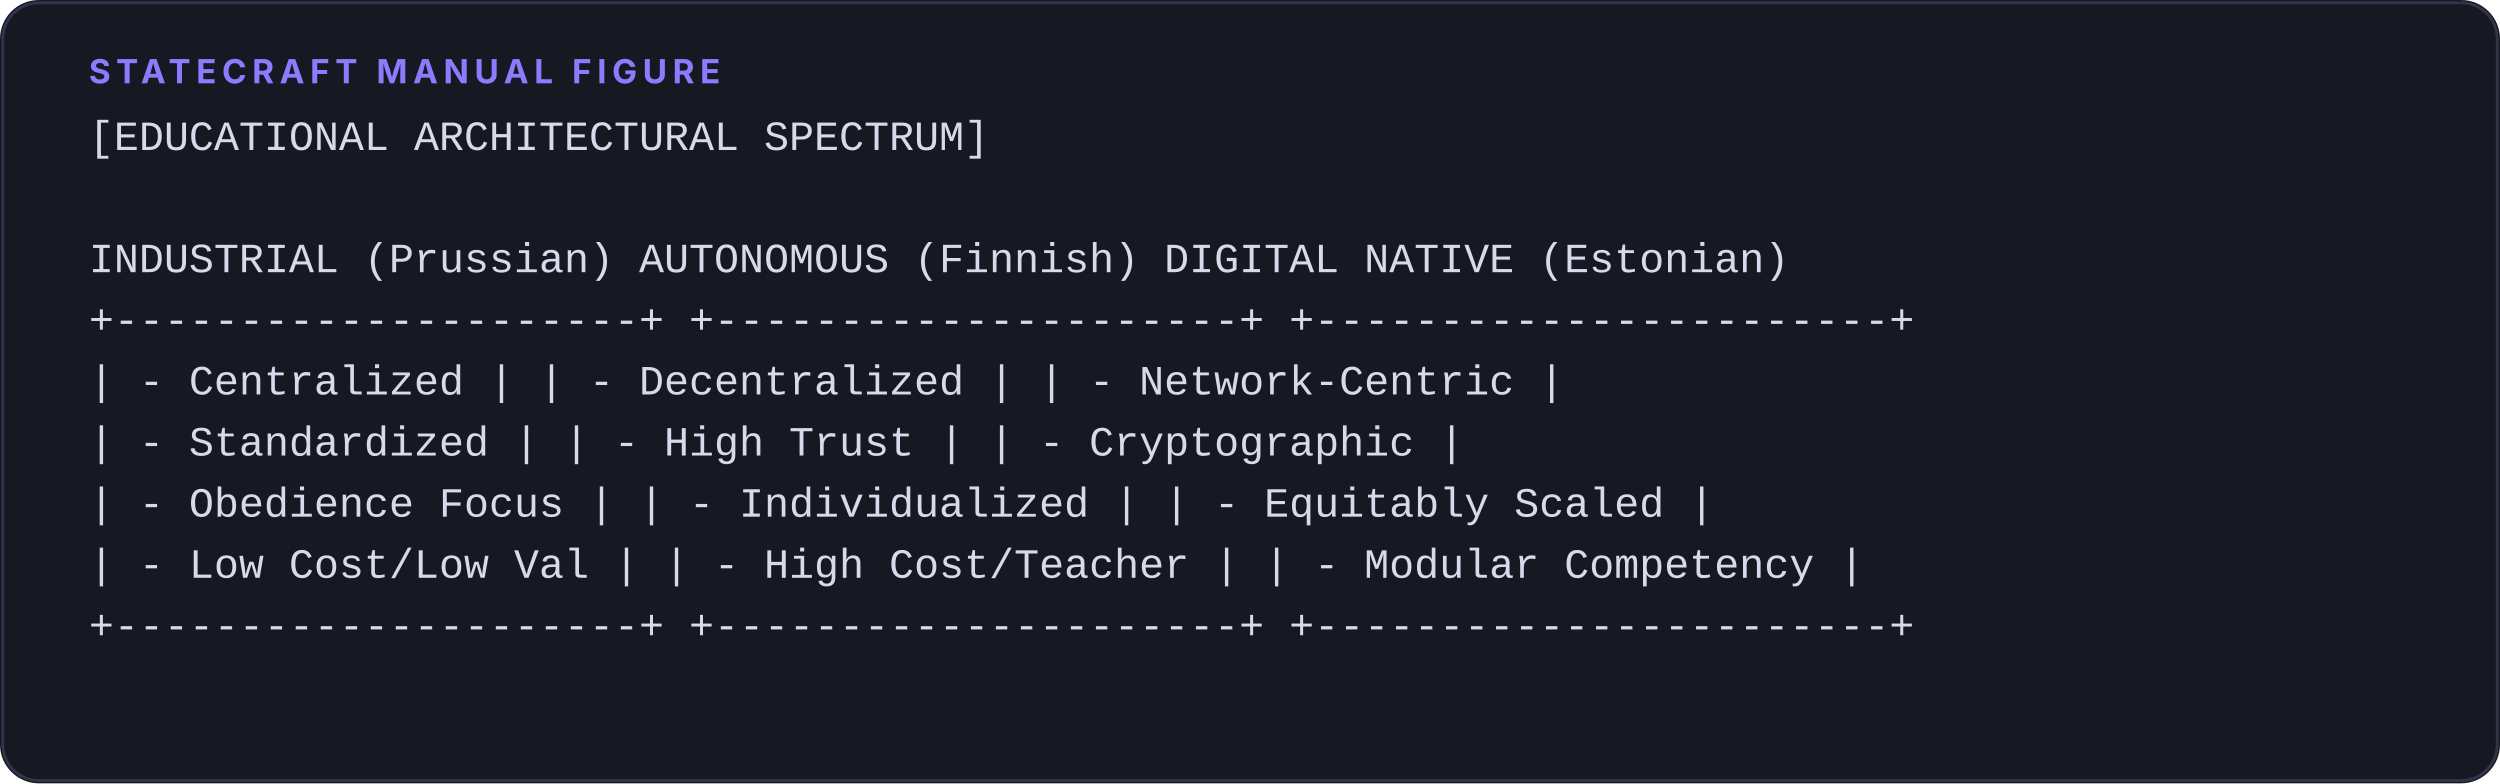
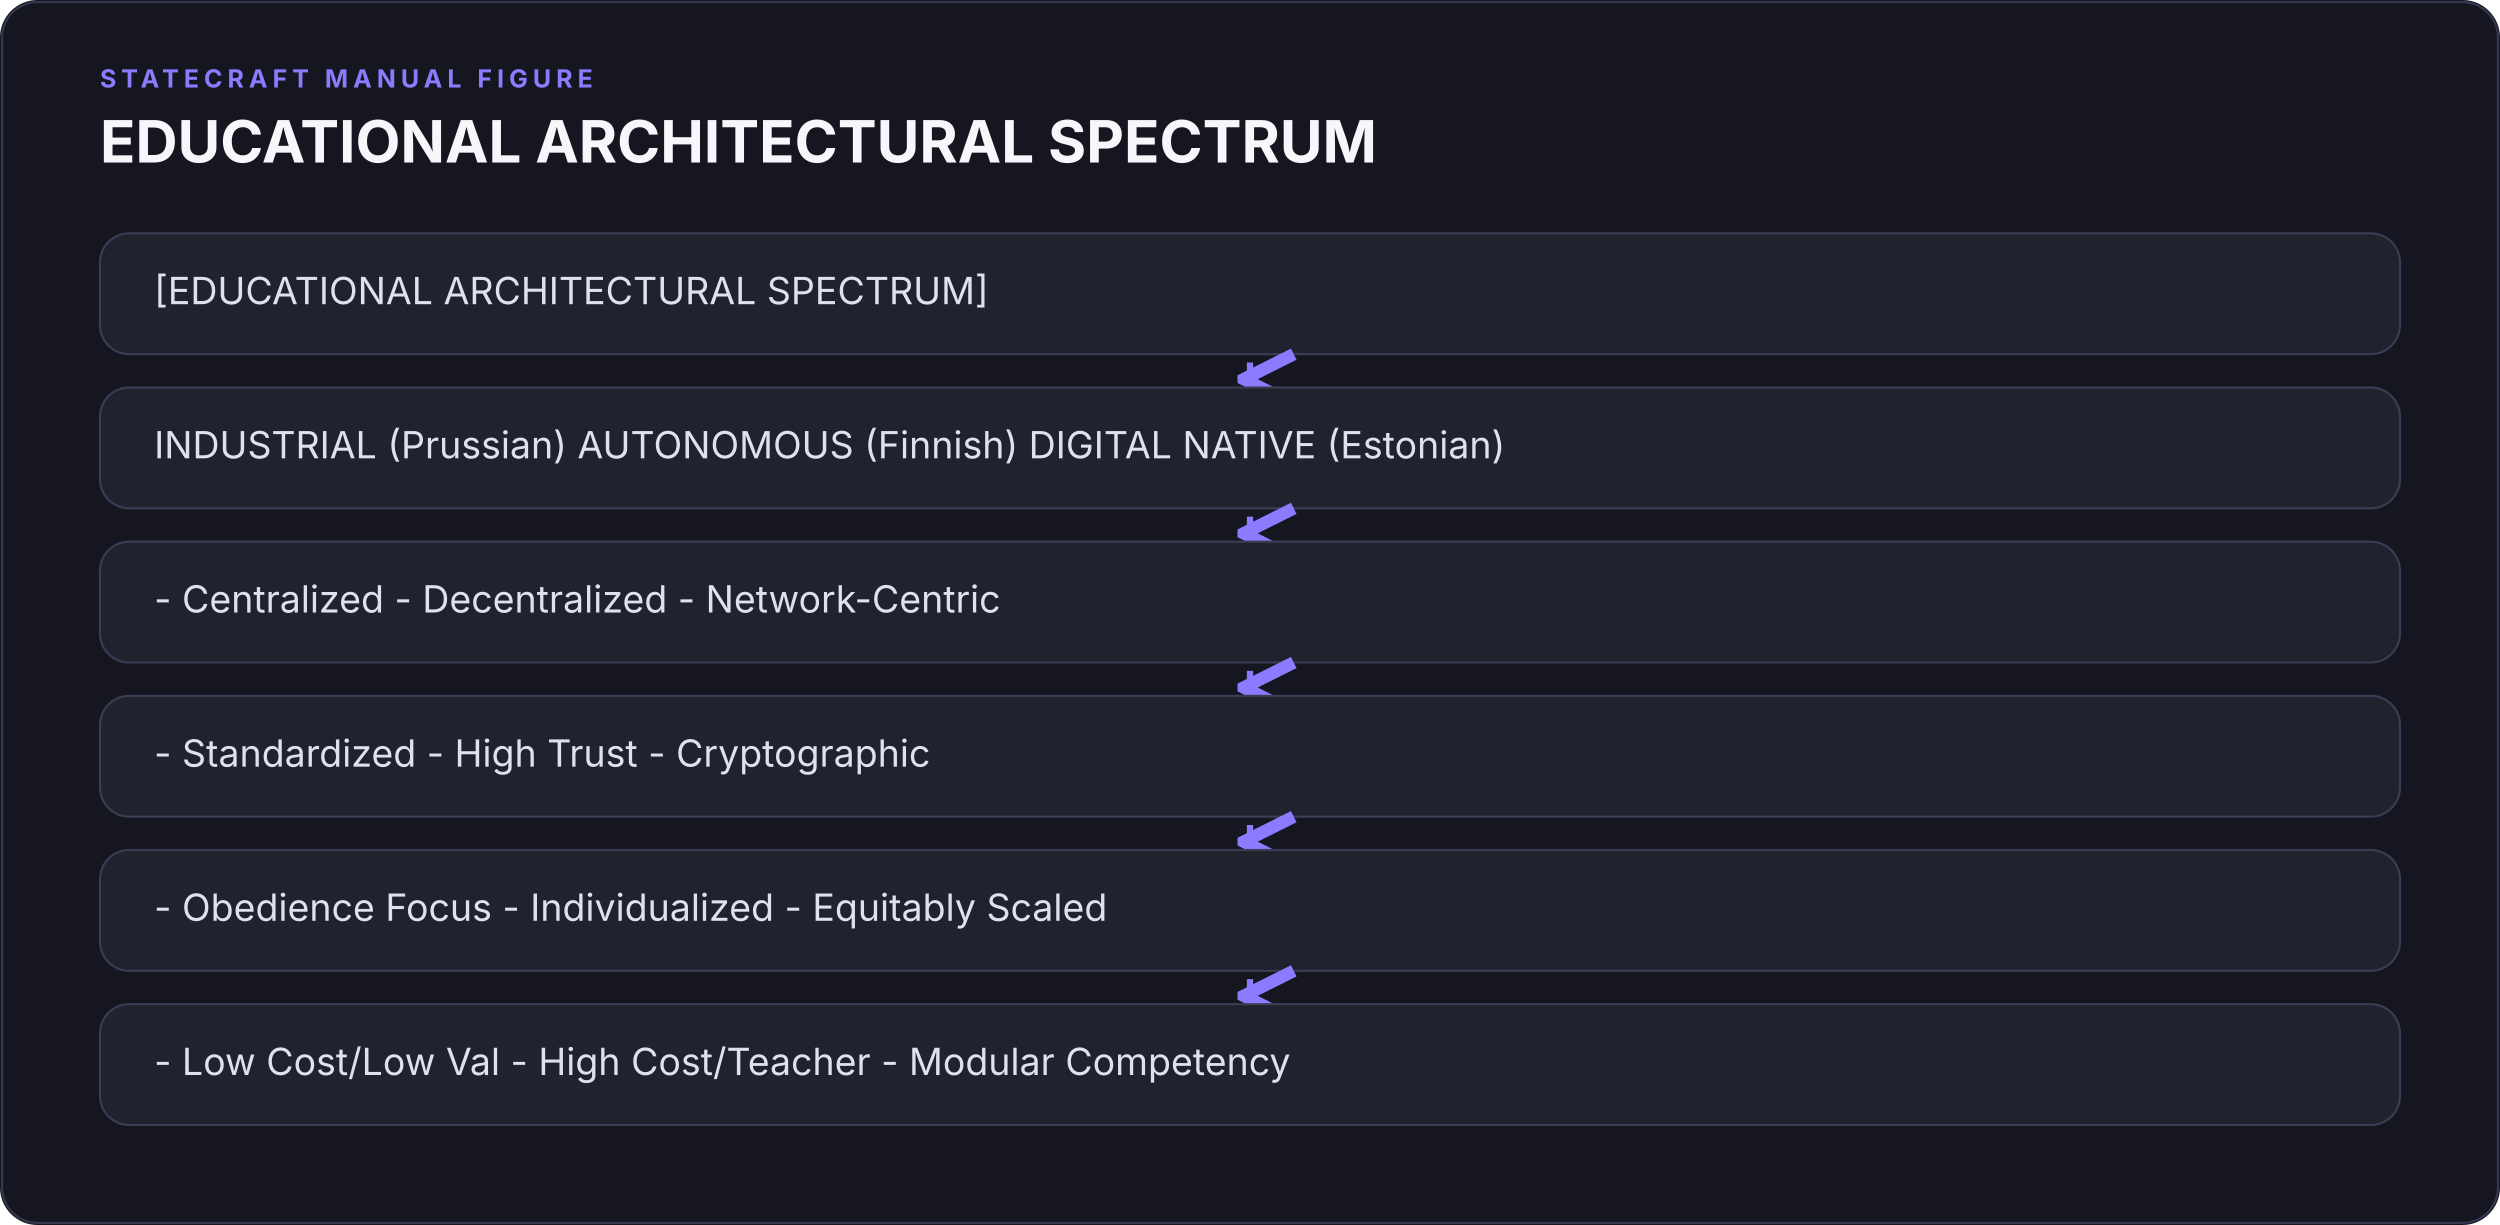
- <svg xmlns="http://www.w3.org/2000/svg" width="900" height="282" viewBox="0 0 900 282" role="img" aria-labelledby="title desc">
-   <rect width="900" height="282" rx="14" fill="#171821" />
-   <rect x="1" y="1" width="898" height="280" rx="13" fill="none" stroke="#32354a" />
-   <text x="32" y="30" class="label">STATECRAFT MANUAL FIGURE</text>
-   <text x="32" y="54" class="line">               [EDUCATIONAL ARCHITECTURAL SPECTRUM]</text>
-   <text x="32" y="76" class="line">                 </text>
-   <text x="32" y="98" class="line">   INDUSTRIAL (Prussian)     AUTONOMOUS (Finnish)     DIGITAL NATIVE (Estonian)</text>
-   <text x="32" y="120" class="line">   +---------------------+   +---------------------+   +-----------------------+</text>
-   <text x="32" y="142" class="line">   | - Centralized       |   | - Decentralized     |   | - Network-Centric     |</text>
-   <text x="32" y="164" class="line">   | - Standardized      |   | - High Trust        |   | - Cryptographic       |</text>
-   <text x="32" y="186" class="line">   | - Obedience Focus   |   | - Individualized    |   | - Equitably Scaled    |</text>
-   <text x="32" y="208" class="line">   | - Low Cost/Low Val  |   | - High Cost/Teacher |   | - Modular Competency  |</text>
-   <text x="32" y="230" class="line">   +---------------------+   +---------------------+   +-----------------------+</text>
-   <style>.label{font:700 12px ui-sans-serif,system-ui,-apple-system,BlinkMacSystemFont,'Segoe UI',sans-serif;letter-spacing:2px;fill:#8b7cff}.line{font:15px ui-monospace,SFMono-Regular,Menlo,Consolas,'Liberation Mono',monospace;fill:#d8d9ea}</style>
+ <svg xmlns="http://www.w3.org/2000/svg" width="1200" height="588" viewBox="0 0 1200 588" role="img" aria-labelledby="title desc">
+   <rect width="1200" height="588" rx="18" fill="#151620" />
+   <rect x="1" y="1" width="1198" height="586" rx="17" fill="none" stroke="#34384f" />
+   <text x="48" y="42" class="eyebrow">STATECRAFT MANUAL FIGURE</text>
+   <text x="48" y="78" class="heading">EDUCATIONAL ARCHITECTURAL SPECTRUM</text>
+   <rect x="48" y="112" width="1104" height="58" rx="14" class="card" />
+   <text x="74" y="146" class="body">[EDUCATIONAL ARCHITECTURAL SPECTRUM]</text>
+   <path d="M600 174 v8" class="arrow" />
+   <rect x="48" y="186" width="1104" height="58" rx="14" class="card" />
+   <text x="74" y="220" class="body">INDUSTRIAL (Prussian) AUTONOMOUS (Finnish) DIGITAL NATIVE (Estonian)</text>
+   <path d="M600 248 v8" class="arrow" />
+   <rect x="48" y="260" width="1104" height="58" rx="14" class="card" />
+   <text x="74" y="294" class="body">- Centralized - Decentralized - Network-Centric</text>
+   <path d="M600 322 v8" class="arrow" />
+   <rect x="48" y="334" width="1104" height="58" rx="14" class="card" />
+   <text x="74" y="368" class="body">- Standardized - High Trust - Cryptographic</text>
+   <path d="M600 396 v8" class="arrow" />
+   <rect x="48" y="408" width="1104" height="58" rx="14" class="card" />
+   <text x="74" y="442" class="body">- Obedience Focus - Individualized - Equitably Scaled</text>
+   <path d="M600 470 v8" class="arrow" />
+   <rect x="48" y="482" width="1104" height="58" rx="14" class="card" />
+   <text x="74" y="516" class="body">- Low Cost/Low Val - High Cost/Teacher - Modular Competency</text>
+   <style>
+     .eyebrow{font:700 12px ui-sans-serif,system-ui,-apple-system,BlinkMacSystemFont,'Segoe UI',sans-serif;letter-spacing:2.4px;fill:#8b7cff}.heading{font:700 28px ui-sans-serif,system-ui,-apple-system,BlinkMacSystemFont,'Segoe UI',sans-serif;fill:#f6f6fb}.card{fill:#20222e;stroke:#3a3e55}.body{font:18px ui-sans-serif,system-ui,-apple-system,BlinkMacSystemFont,'Segoe UI',sans-serif;fill:#dfe1f1}.arrow{stroke:#8b7cff;stroke-width:3;marker-end:url(#arrow)}
+   </style>
+   <defs>
+     <marker id="arrow" markerWidth="10" markerHeight="10" refX="5" refY="8" orient="auto">
+       <path d="M1,1 L5,9 L9,1" fill="none" stroke="#8b7cff" stroke-width="2" />
+     </marker>
+   </defs>
</svg>
